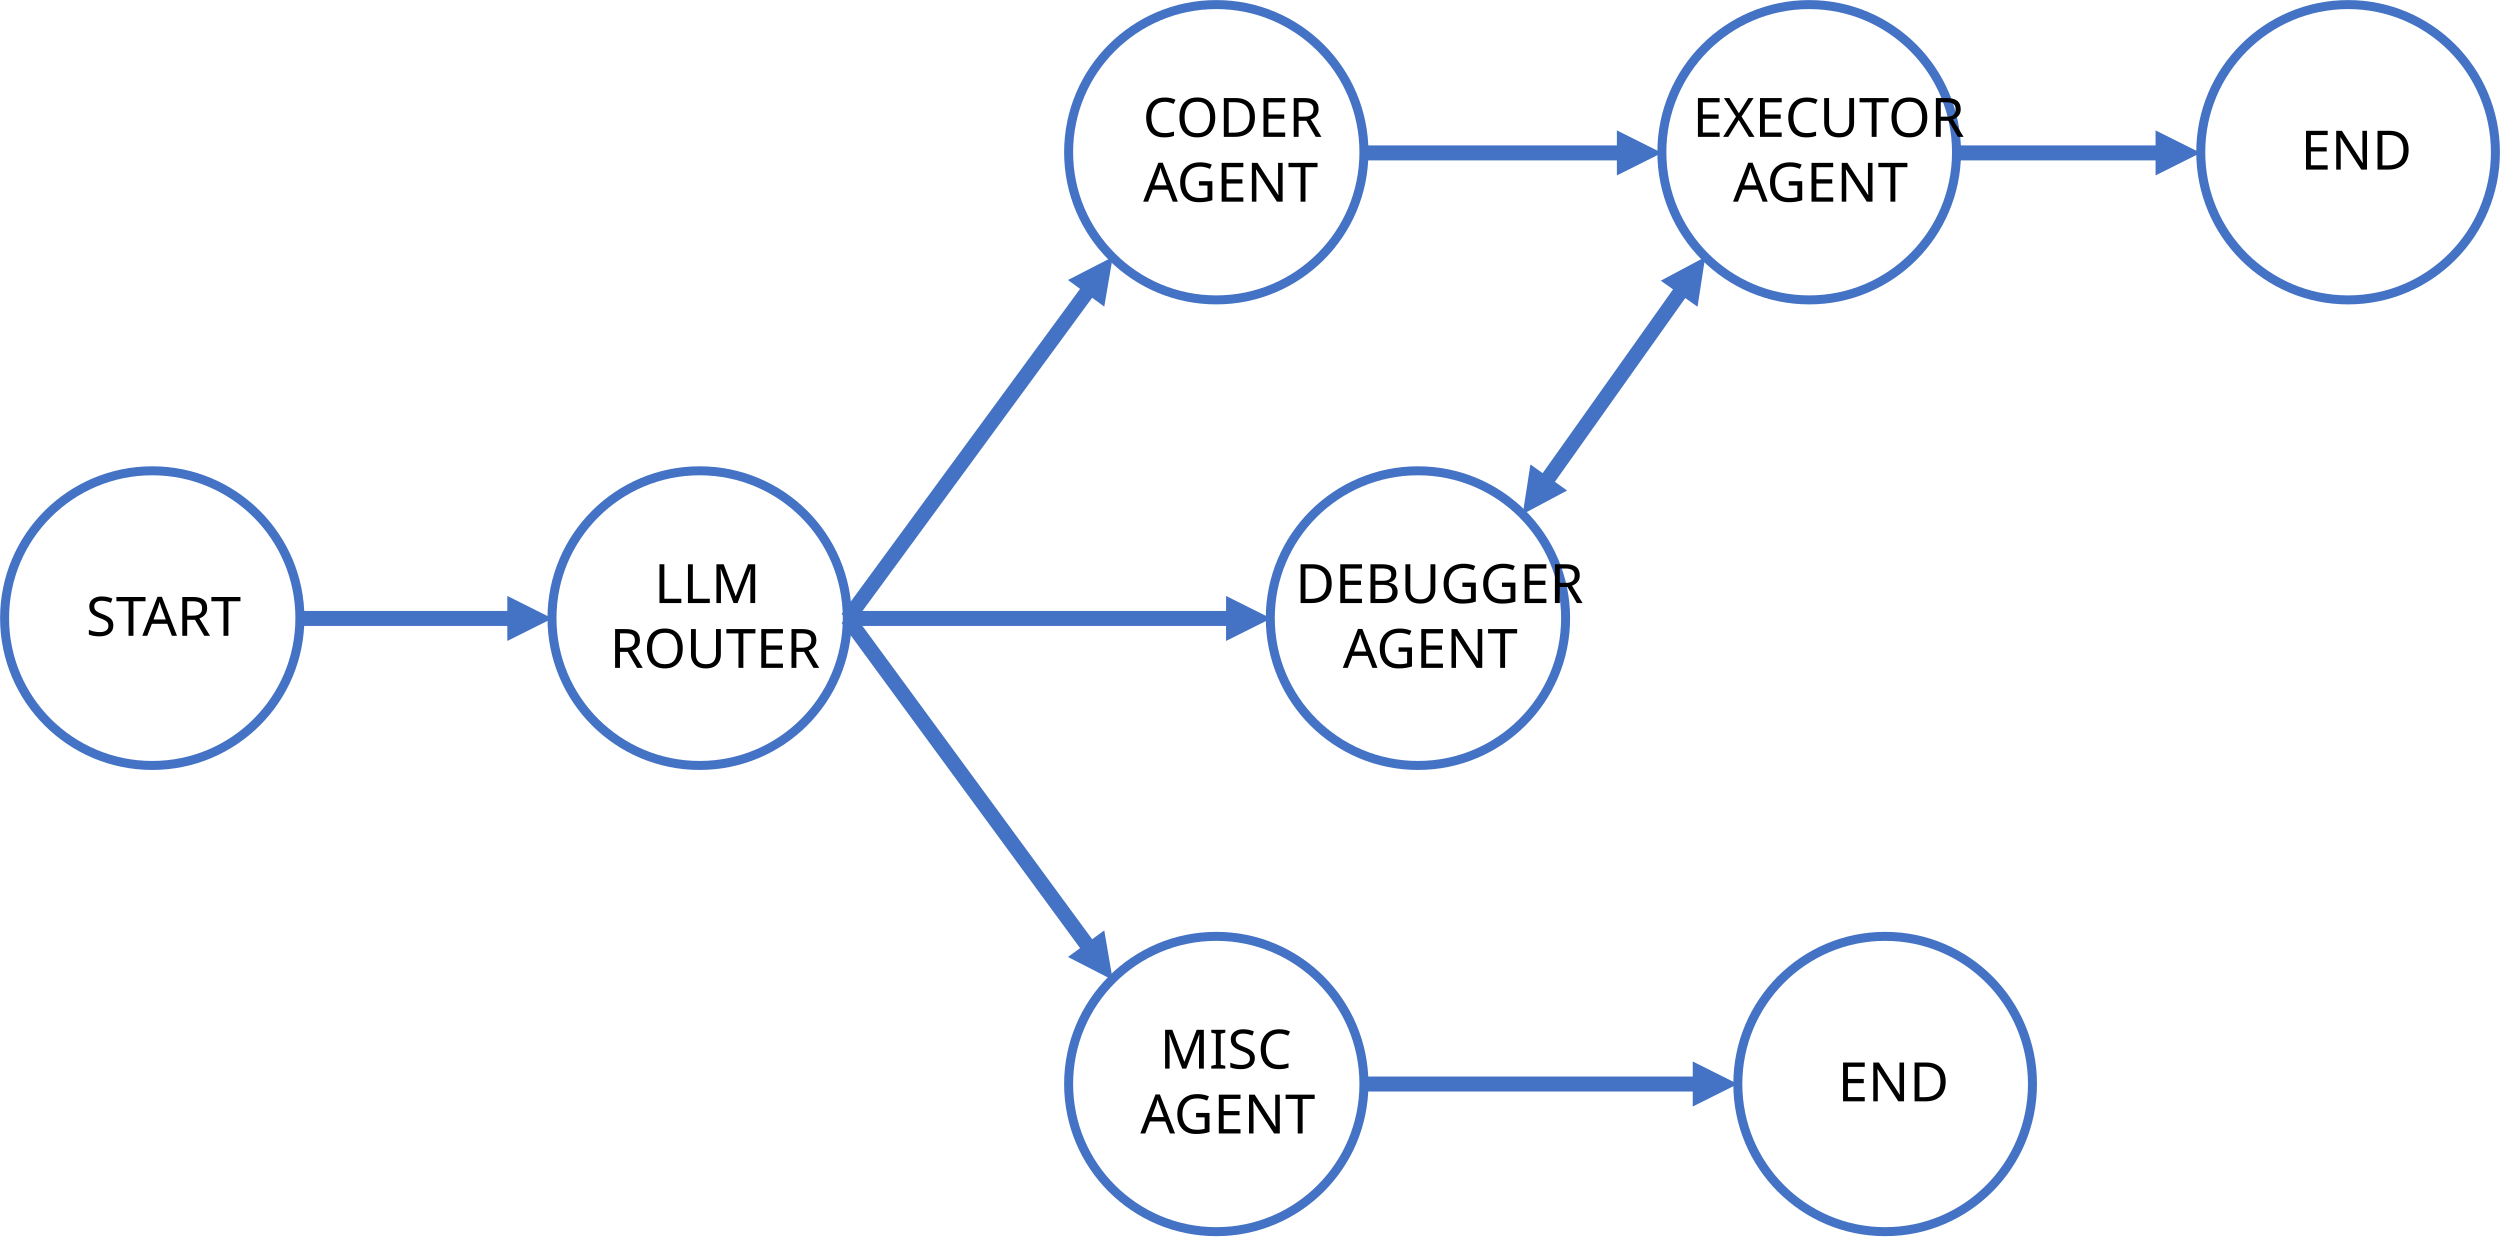
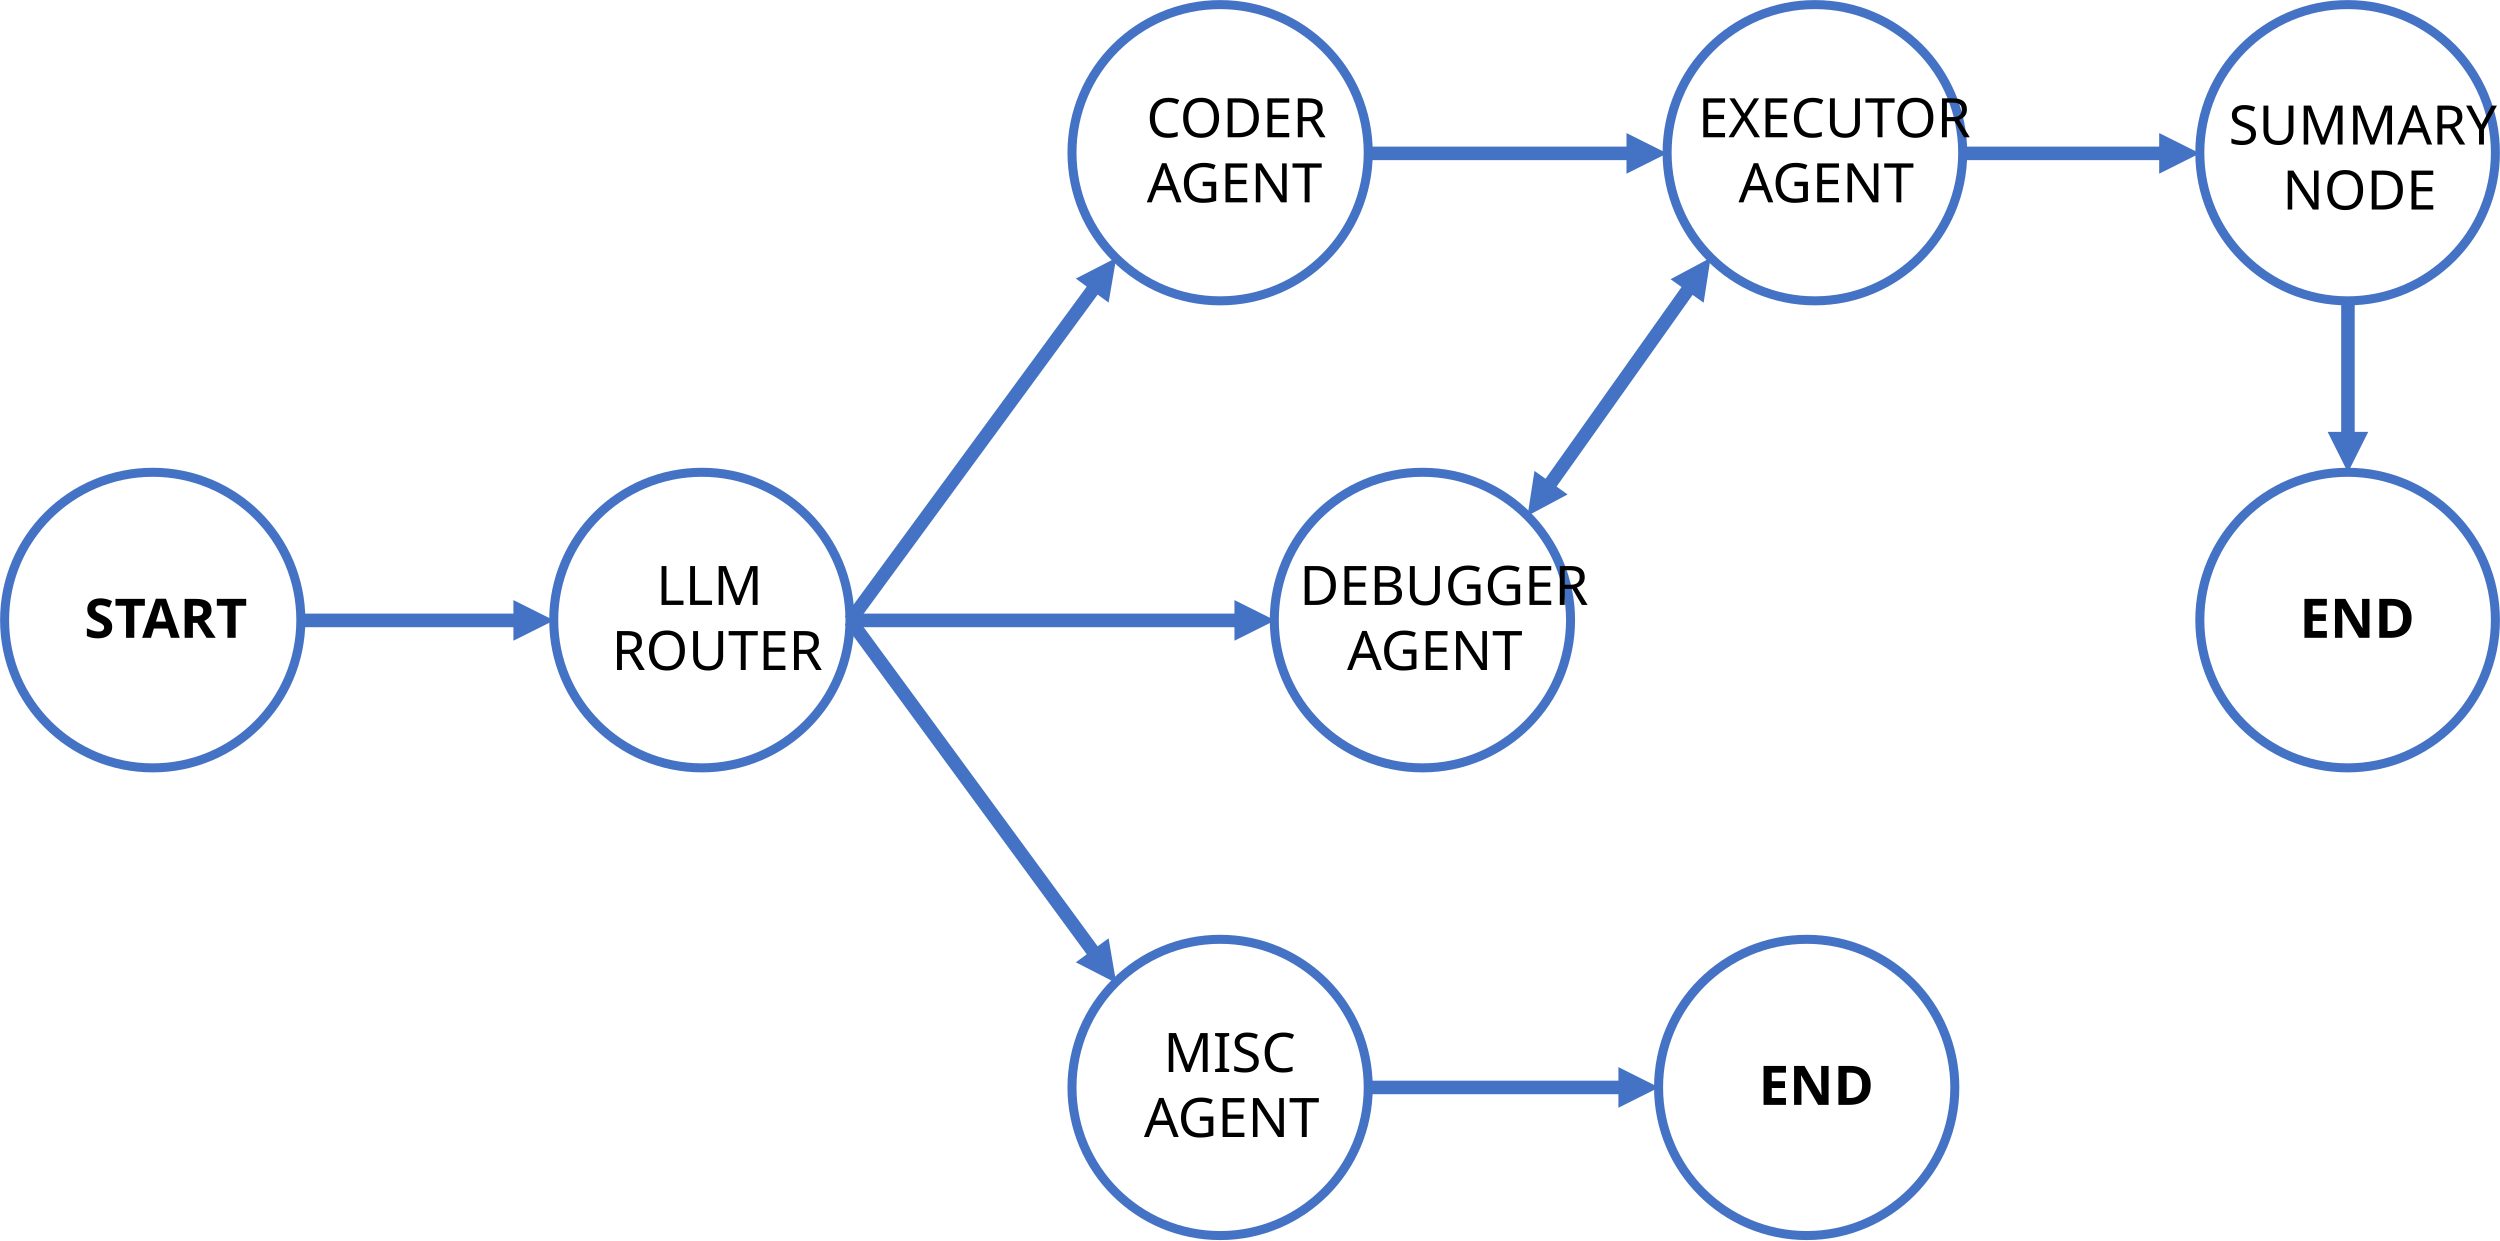
- <svg xmlns="http://www.w3.org/2000/svg" width="3818" height="1888" xml:space="preserve" overflow="hidden">
+ <svg xmlns="http://www.w3.org/2000/svg" width="3806" height="1888" xml:space="preserve" overflow="hidden">
  <g transform="translate(-163 -250)">
    <path d="M170 1194C170 1069.74 270.96 969 395.5 969 520.04 969 621 1069.74 621 1194 621 1318.26 520.04 1419 395.5 1419 270.96 1419 170 1318.26 170 1194Z" stroke="#4472C4" stroke-width="13.75" stroke-miterlimit="8" fill="none" fill-rule="evenodd" />
    <path d="M1006 1194C1006 1069.74 1106.96 969 1231.5 969 1356.04 969 1457 1069.74 1457 1194 1457 1318.26 1356.04 1419 1231.5 1419 1106.96 1419 1006 1318.26 1006 1194Z" stroke="#4472C4" stroke-width="13.75" stroke-miterlimit="8" fill="none" fill-rule="evenodd" />
    <path d="M1795 482.5C1795 357.96 1895.96 257 2020.5 257 2145.04 257 2246 357.96 2246 482.5 2246 607.04 2145.04 708 2020.5 708 1895.96 708 1795 607.04 1795 482.5Z" stroke="#4472C4" stroke-width="13.75" stroke-miterlimit="8" fill="none" fill-rule="evenodd" />
    <path d="M2103 1194C2103 1069.74 2203.96 969 2328.5 969 2453.04 969 2554 1069.74 2554 1194 2554 1318.26 2453.04 1419 2328.5 1419 2203.96 1419 2103 1318.26 2103 1194Z" stroke="#4472C4" stroke-width="13.75" stroke-miterlimit="8" fill="none" fill-rule="evenodd" />
    <path d="M1795 1905.5C1795 1780.96 1895.96 1680 2020.5 1680 2145.04 1680 2246 1780.96 2246 1905.5 2246 2030.04 2145.04 2131 2020.5 2131 1895.96 2131 1795 2030.04 1795 1905.5Z" stroke="#4472C4" stroke-width="13.75" stroke-miterlimit="8" fill="none" fill-rule="evenodd" />
    <path d="M2701 482.5C2701 357.96 2801.74 257 2926 257 3050.26 257 3151 357.96 3151 482.5 3151 607.04 3050.26 708 2926 708 2801.74 708 2701 607.04 2701 482.5Z" stroke="#4472C4" stroke-width="13.75" stroke-miterlimit="8" fill="none" fill-rule="evenodd" />
-     <path d="M3524 482.5C3524 357.96 3624.74 257 3749 257 3873.26 257 3974 357.96 3974 482.5 3974 607.04 3873.26 708 3749 708 3624.74 708 3524 607.04 3524 482.5Z" stroke="#4472C4" stroke-width="13.75" stroke-miterlimit="8" fill="none" fill-rule="evenodd" />
-     <path d="M2817 1905.5C2817 1780.96 2917.74 1680 3042 1680 3166.26 1680 3267 1780.96 3267 1905.5 3267 2030.04 3166.26 2131 3042 2131 2917.74 2131 2817 2030.04 2817 1905.5Z" stroke="#4472C4" stroke-width="13.75" stroke-miterlimit="8" fill="none" fill-rule="evenodd" />
-     <path d="M1.07408e-05-11.458 327.709-11.458 327.709 11.459-1.07408e-05 11.458ZM316.25-34.375 385 0 316.25 34.375Z" fill="#4472C4" transform="matrix(1 0 0 -1 621.5 1194.5)" />
-     <path d="M1.91833e-05-11.458 589.401-11.457 589.401 11.459-1.91833e-05 11.458ZM577.942-34.374 646.692 0.001 577.942 34.376Z" fill="#4472C4" transform="matrix(1 0 0 -1 1457.5 1194.5)" />
-     <path d="M9.24-6.776 380.227 499.148 361.747 512.7-9.24 6.776ZM391.932 476.356 404.865 552.125 336.49 517.011Z" fill="#4472C4" transform="matrix(1 0 0 -1 1457.5 1194.62)" />
-     <path d="M1466.74 1187.72 1837.73 1693.65 1819.25 1707.2 1448.26 1201.28ZM1849.43 1670.85 1862.37 1746.62 1793.99 1711.51Z" fill="#4472C4" />
-     <path d="M7.24966e-06-11.458 513.111-11.458 513.111 11.459-7.24966e-06 11.458ZM501.653-34.375 570.403 0 501.653 34.375Z" fill="#4472C4" transform="matrix(1 0 0 -1 2246.5 1905.5)" />
-     <path d="M2246.5 472.042 2643.75 472.042 2643.75 494.959 2246.5 494.958ZM2632.29 449.125 2701.04 483.501 2632.29 517.875Z" fill="#4472C4" />
-     <path d="M42.498 40.094 254.902 339.441 236.212 352.702 23.809 53.355ZM11.75 75.962 0 0 67.819 36.177ZM266.961 316.835 278.71 392.796 210.891 356.619Z" fill="#4472C4" transform="matrix(-1 0 0 1 2767.21 642.5)" />
-     <path d="M3151.5 472.042 3466.44 472.042 3466.44 494.959 3151.5 494.958ZM3454.98 449.125 3523.73 483.501 3454.98 517.875Z" fill="#4472C4" />
-     <text font-family="Calibri,Calibri_MSFontService,sans-serif" font-weight="400" font-size="83" transform="matrix(1 0 0 1 294.422 1221)">START</text>
+     <path d="M3512 482.5C3512 357.96 3612.74 257 3737 257 3861.26 257 3962 357.96 3962 482.5 3962 607.04 3861.26 708 3737 708 3612.74 708 3512 607.04 3512 482.5Z" stroke="#4472C4" stroke-width="13.75" stroke-miterlimit="8" fill="none" fill-rule="evenodd" />
+     <path d="M9.66675e-06-10.312 333.438-10.312 333.438 10.313-9.66675e-06 10.312ZM323.125-30.937 385 0 323.125 30.938Z" fill="#4472C4" transform="matrix(1 0 0 -1 621.5 1194.5)" />
+     <path d="M1.7265e-05-10.312 595.13-10.312 595.13 10.313-1.7265e-05 10.312ZM584.817-30.936 646.692 0.001 584.817 30.939Z" fill="#4472C4" transform="matrix(1 0 0 -1 1457.5 1194.5)" />
+     <path d="M8.316-6.098 382.691 504.446 366.059 516.643-8.316 6.098ZM393.225 483.933 404.865 552.125 343.328 520.522Z" fill="#4472C4" transform="matrix(1 0 0 -1 1457.5 1194.62)" />
+     <path d="M1465.82 1188.4 1840.19 1698.94 1823.56 1711.14 1449.18 1200.6ZM1850.72 1678.43 1862.37 1746.62 1800.83 1715.02Z" fill="#4472C4" />
+     <path d="M2246.5 473.188 2649.48 473.188 2649.48 493.813 2246.5 493.813ZM2639.17 452.563 2701.04 483.501 2639.17 514.438Z" fill="#4472C4" />
+     <path d="M38.249 36.084 257.283 344.777 240.462 356.712 21.428 48.02ZM10.575 68.365 0 0 61.037 32.559ZM268.136 324.431 278.71 392.796 217.673 360.237Z" fill="#4472C4" transform="matrix(-1 0 0 1 2767.21 642.5)" />
+     <text font-family="Calibri,Calibri_MSFontService,sans-serif" font-weight="700" font-size="83" transform="matrix(1 0 0 1 291.408 1221)">START</text>
    <text font-family="Calibri,Calibri_MSFontService,sans-serif" font-weight="400" font-size="83" transform="matrix(1 0 0 1 1162.1 1171)">LLM</text>
    <text font-family="Calibri,Calibri_MSFontService,sans-serif" font-weight="400" font-size="83" transform="matrix(1 0 0 1 1094.31 1270)">ROUTER</text>
    <text font-family="Calibri,Calibri_MSFontService,sans-serif" font-weight="400" font-size="83" transform="matrix(1 0 0 1 1908.36 459)">CODER</text>
    <text font-family="Calibri,Calibri_MSFontService,sans-serif" font-weight="400" font-size="83" transform="matrix(1 0 0 1 1908.86 558)">AGENT</text>
    <text font-family="Calibri,Calibri_MSFontService,sans-serif" font-weight="400" font-size="83" transform="matrix(1 0 0 1 2141.23 1171)">DEBUGGER</text>
    <text font-family="Calibri,Calibri_MSFontService,sans-serif" font-weight="400" font-size="83" transform="matrix(1 0 0 1 2213.72 1270)">AGENT</text>
    <text font-family="Calibri,Calibri_MSFontService,sans-serif" font-weight="400" font-size="83" transform="matrix(1 0 0 1 2748.03 459)">EXECUTOR</text>
    <text font-family="Calibri,Calibri_MSFontService,sans-serif" font-weight="400" font-size="83" transform="matrix(1 0 0 1 2809.7 558)">AGENT</text>
    <text font-family="Calibri,Calibri_MSFontService,sans-serif" font-weight="400" font-size="83" transform="matrix(1 0 0 1 1934.28 1882)">MISC</text>
    <text font-family="Calibri,Calibri_MSFontService,sans-serif" font-weight="400" font-size="83" transform="matrix(1 0 0 1 1904.52 1981)">AGENT</text>
-     <text font-family="Calibri,Calibri_MSFontService,sans-serif" font-weight="400" font-size="83" transform="matrix(1 0 0 1 3676.68 509)">END</text>
-     <text font-family="Calibri,Calibri_MSFontService,sans-serif" font-weight="400" font-size="83" transform="matrix(1 0 0 1 2969.67 1932)">END</text>
+     <text font-family="Calibri,Calibri_MSFontService,sans-serif" font-weight="700" font-size="83" transform="matrix(1 0 0 1 3663.82 1221)">END</text>
+     <path d="M3512 1194C3512 1069.74 3612.74 969 3737 969 3861.26 969 3962 1069.74 3962 1194 3962 1318.26 3861.26 1419 3737 1419 3612.74 1419 3512 1318.26 3512 1194Z" stroke="#4472C4" stroke-width="13.75" stroke-miterlimit="8" fill="none" fill-rule="evenodd" />
+     <text font-family="Calibri,Calibri_MSFontService,sans-serif" font-weight="400" font-size="83" transform="matrix(1 0 0 1 3555.86 470)">SUMMARY</text>
+     <text font-family="Calibri,Calibri_MSFontService,sans-serif" font-weight="400" font-size="83" transform="matrix(1 0 0 1 3637.76 569)">NODE</text>
+     <path d="M3151.5 473.188 3460.45 473.188 3460.45 493.813 3151.5 493.813ZM3450.14 452.563 3512.01 483.501 3450.14 514.438Z" fill="#4472C4" />
+     <path d="M3747.81 708.5 3747.81 917.743 3727.19 917.743 3727.19 708.5ZM3768.44 907.431 3737.5 969.306 3706.56 907.431Z" fill="#4472C4" />
+     <text font-family="Calibri,Calibri_MSFontService,sans-serif" font-weight="700" font-size="83" transform="matrix(1 0 0 1 2840.36 1932)">END</text>
+     <path d="M2688 1905.5C2688 1780.96 2788.96 1680 2913.5 1680 3038.04 1680 3139 1780.96 3139 1905.5 3139 2030.04 3038.04 2131 2913.5 2131 2788.96 2131 2688 2030.04 2688 1905.5Z" stroke="#4472C4" stroke-width="13.75" stroke-miterlimit="8" fill="none" fill-rule="evenodd" />
+     <path d="M2246.5 1895.19 2637.18 1895.19 2637.18 1915.81 2246.5 1915.81ZM2626.86 1874.56 2688.74 1905.5 2626.86 1936.44Z" fill="#4472C4" />
  </g>
</svg>
